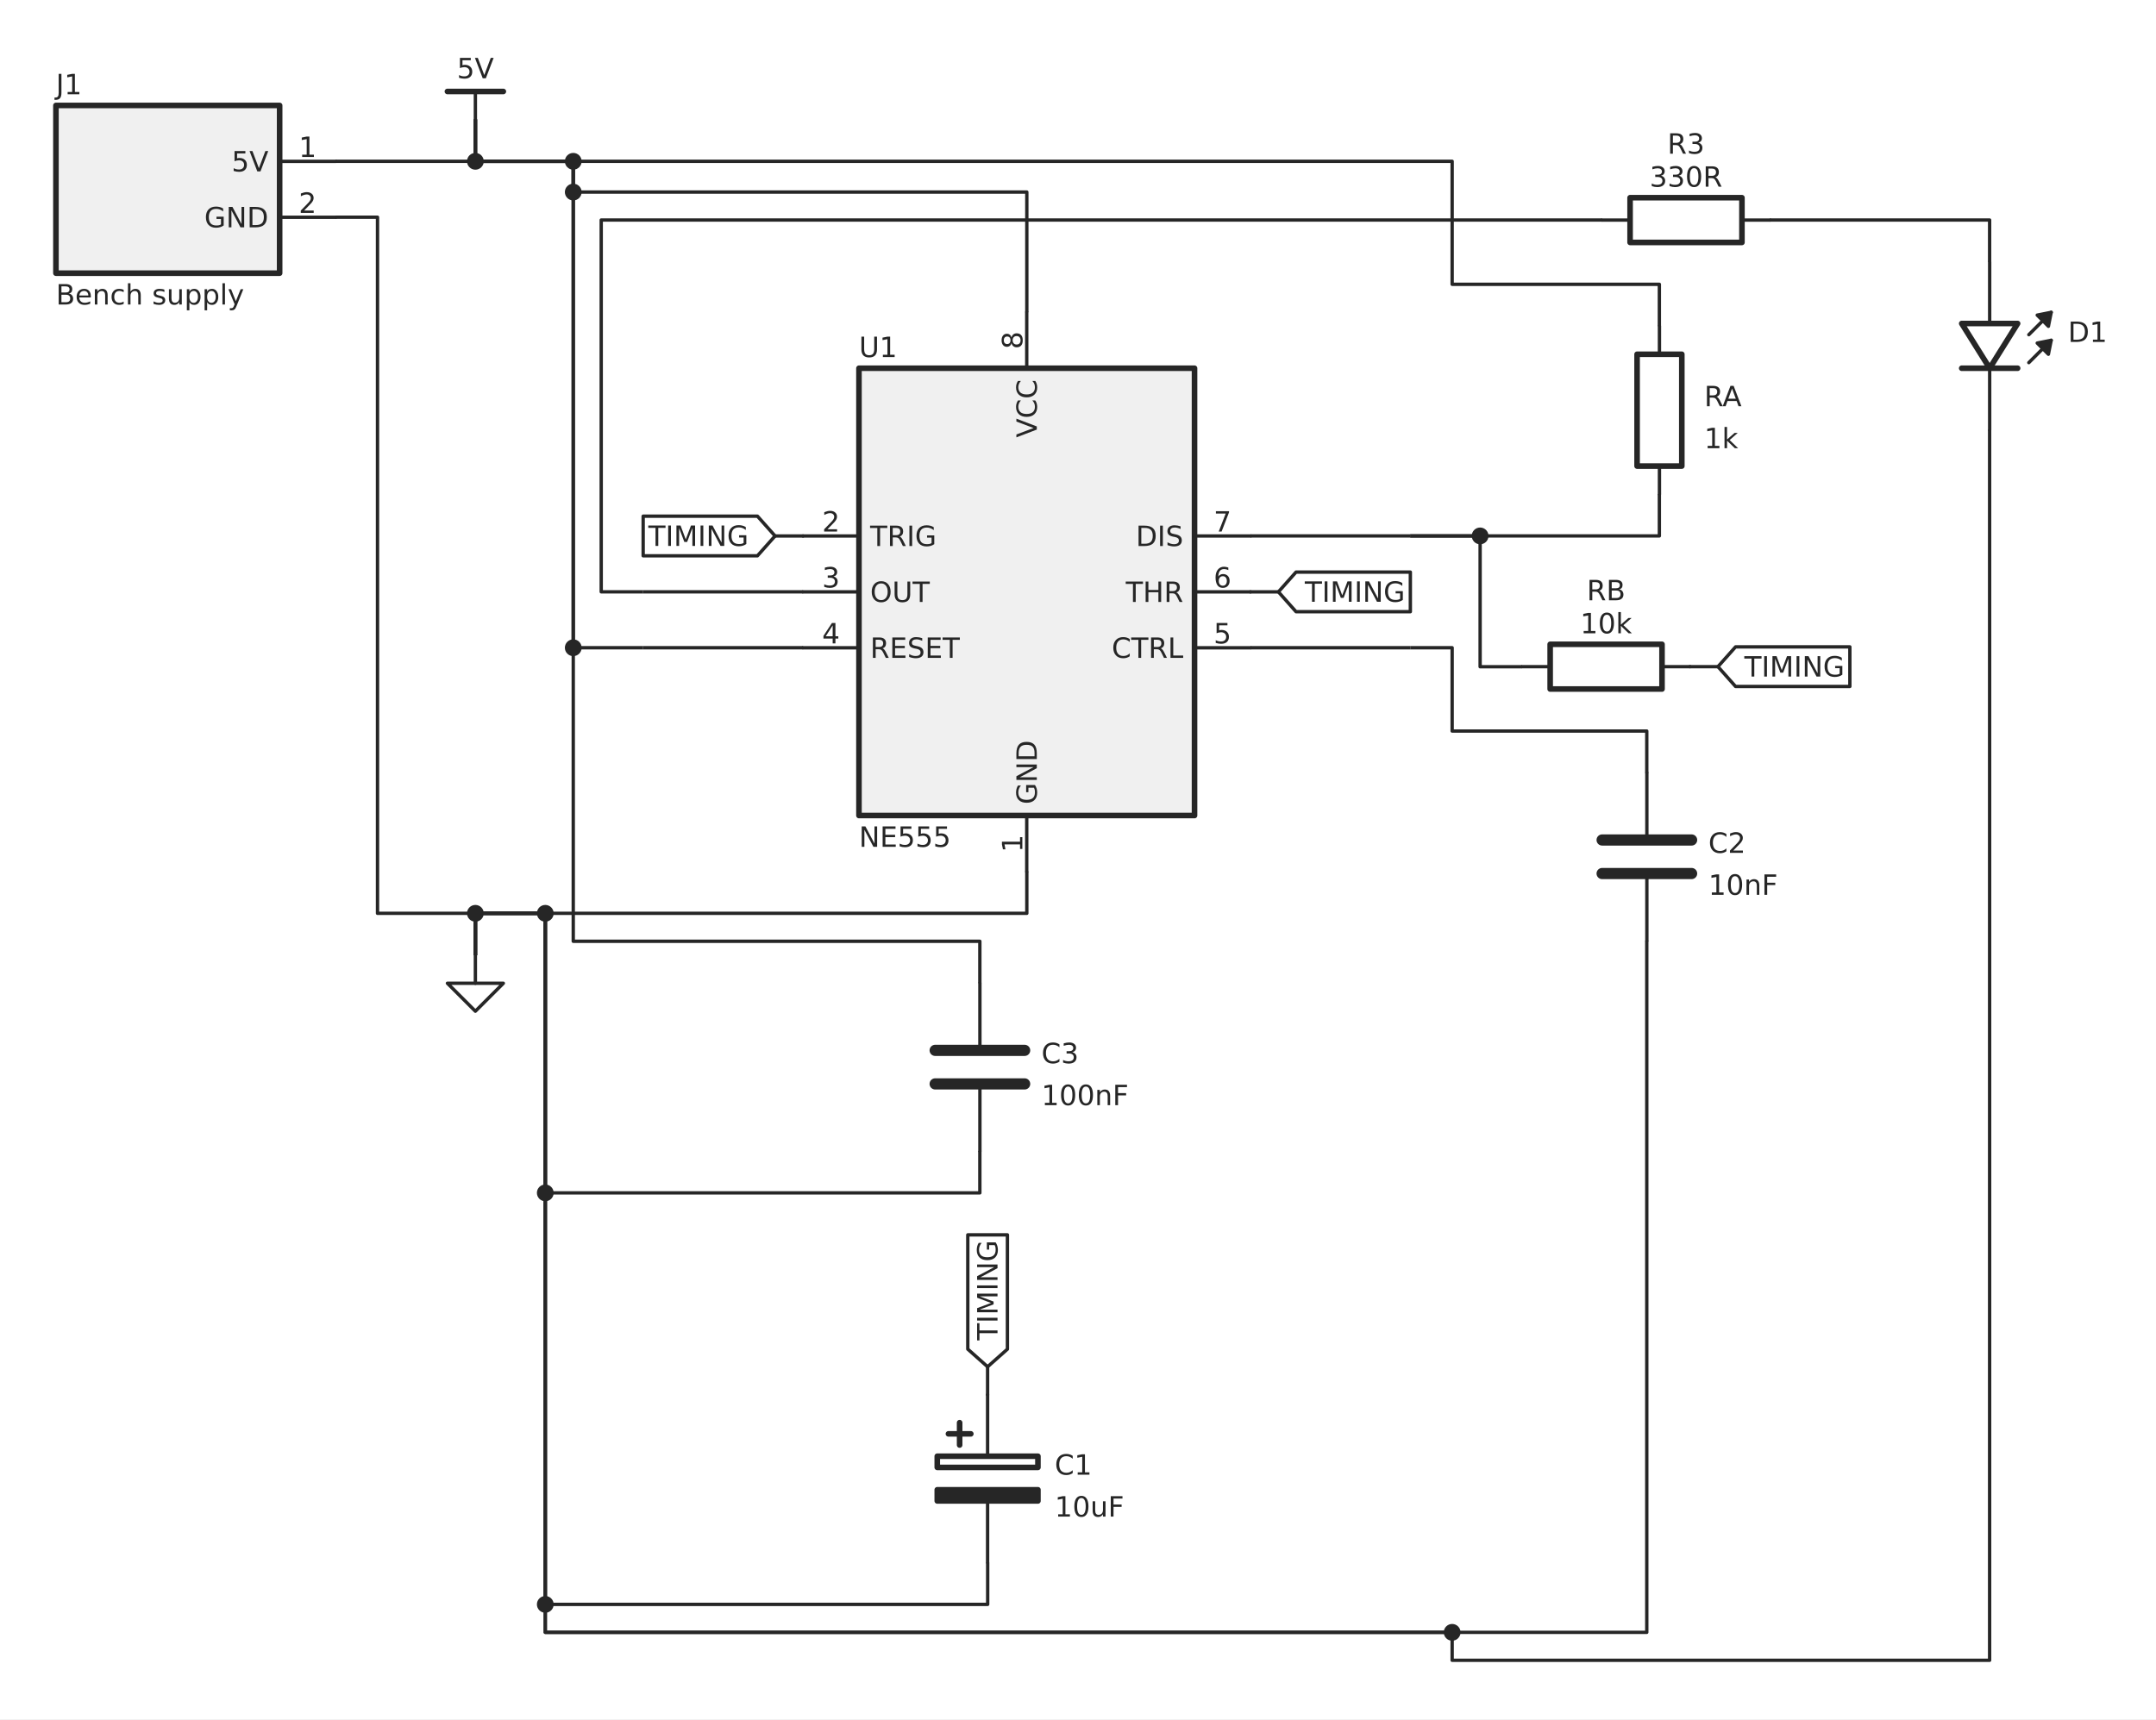
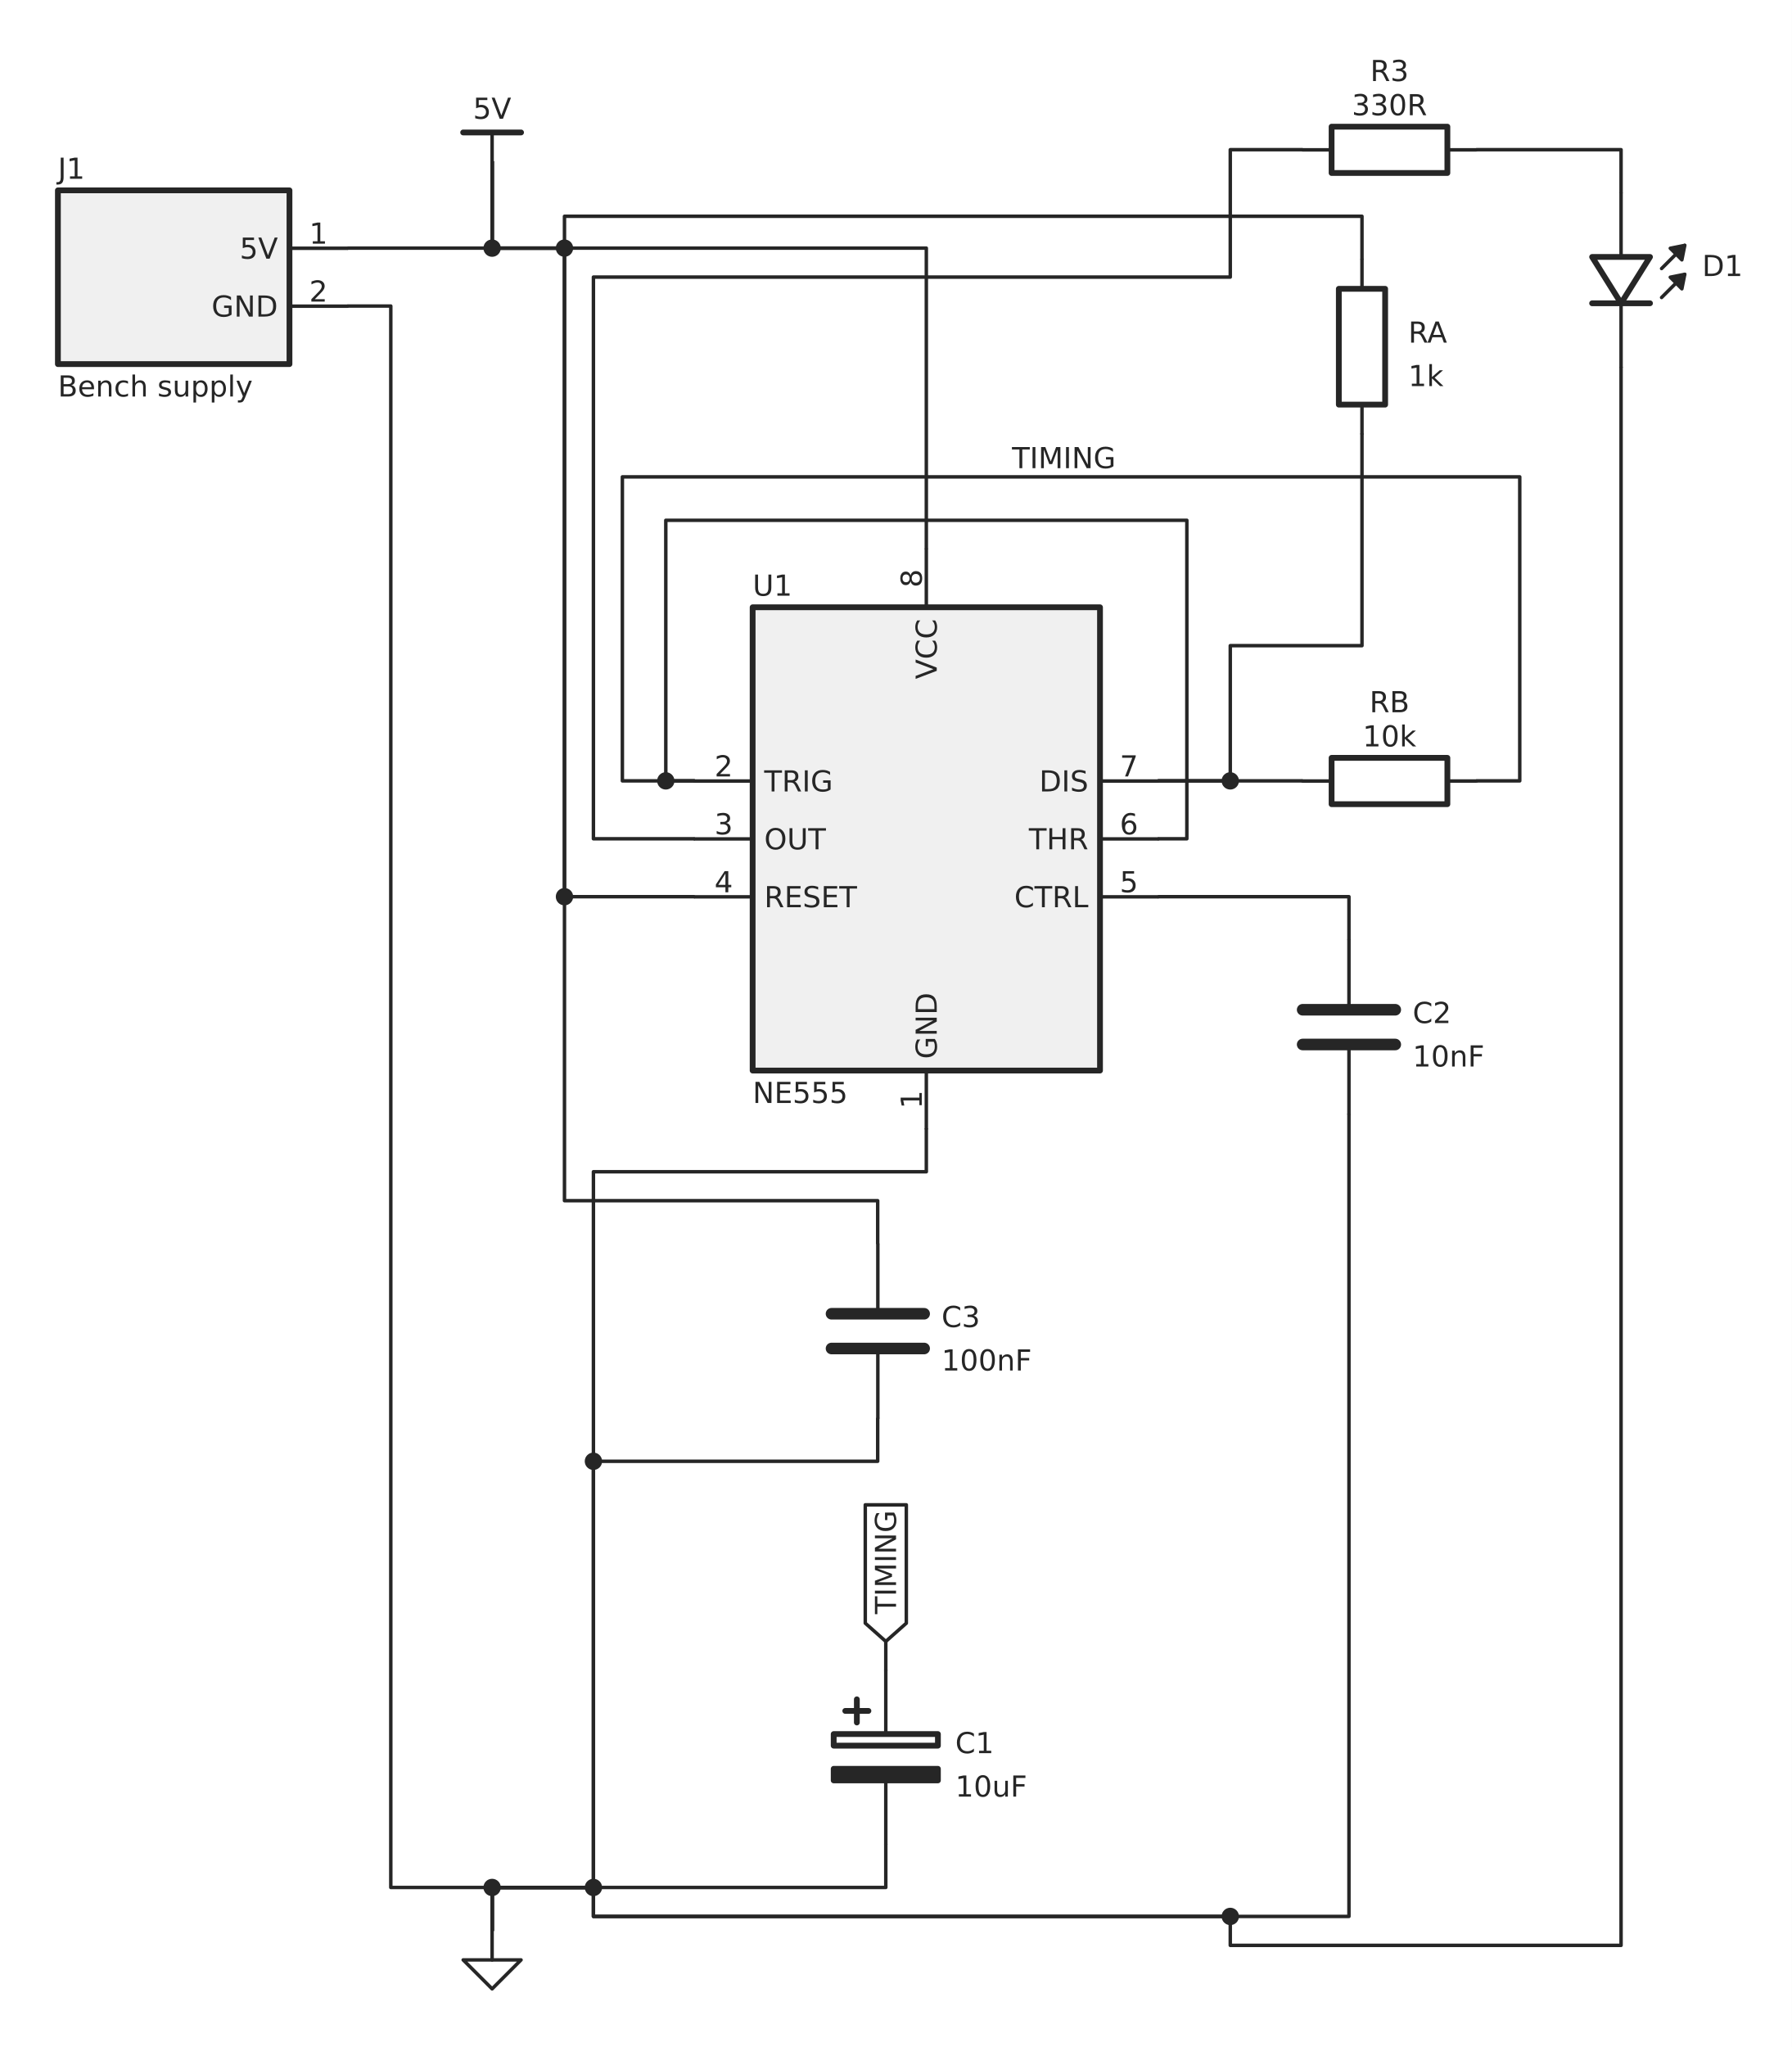
- <svg xmlns="http://www.w3.org/2000/svg" width="771" height="615" viewBox="0 0 771 615" font-family="DejaVu Sans, Helvetica, Arial, sans-serif" color="#262626">
+ <svg xmlns="http://www.w3.org/2000/svg" width="619" height="707" viewBox="0 0 619 707" font-family="DejaVu Sans, Helvetica, Arial, sans-serif" color="#262626">
  <rect width="100%" height="100%" fill="white" />
  <g data-net="5V">
-     <polyline points="170.0,42.7 170.0,57.7 205.0,57.7 205.0,231.7 230.0,231.7" fill="none" stroke="currentColor" stroke-width="1.2" stroke-linejoin="round" />
-     <polyline points="170.0,42.7 170.0,57.7 205.0,57.7 205.0,68.7 367.2,68.7 367.2,111.7" fill="none" stroke="currentColor" stroke-width="1.2" stroke-linejoin="round" />
-     <polyline points="170.0,42.7 170.0,57.7 519.3,57.7 519.3,101.7 593.4,101.7 593.4,116.7" fill="none" stroke="currentColor" stroke-width="1.2" stroke-linejoin="round" />
-     <polyline points="170.0,42.7 170.0,57.7 205.0,57.7 205.0,336.7 350.4,336.7 350.4,351.7" fill="none" stroke="currentColor" stroke-width="1.2" stroke-linejoin="round" />
-     <polyline points="170.0,42.7 170.0,57.7 120.0,57.7" fill="none" stroke="currentColor" stroke-width="1.2" stroke-linejoin="round" />
-     <polyline points="287.2,231.7 230.0,231.7" fill="none" stroke="currentColor" stroke-width="1.2" stroke-linejoin="round" />
-     <circle cx="170.0" cy="57.7" r="3" fill="currentColor" />
-     <circle cx="205.0" cy="57.7" r="3" fill="currentColor" />
-     <circle cx="205.0" cy="68.7" r="3" fill="currentColor" />
-     <circle cx="205.0" cy="231.7" r="3" fill="currentColor" />
+     <polyline points="170.0,55.7 170.0,85.7 195.0,85.7 195.0,309.7 240.0,309.7" fill="none" stroke="currentColor" stroke-width="1.2" stroke-linejoin="round" />
+     <polyline points="170.0,55.7 170.0,85.7 320.0,85.7 320.0,189.7" fill="none" stroke="currentColor" stroke-width="1.2" stroke-linejoin="round" />
+     <polyline points="170.0,55.7 170.0,85.7 195.0,85.7 195.0,74.7 470.5,74.7 470.5,89.7" fill="none" stroke="currentColor" stroke-width="1.2" stroke-linejoin="round" />
+     <polyline points="170.0,55.7 170.0,85.7 195.0,85.7 195.0,414.7 303.2,414.7 303.2,429.7" fill="none" stroke="currentColor" stroke-width="1.2" stroke-linejoin="round" />
+     <polyline points="170.0,55.7 170.0,85.7 120.0,85.7" fill="none" stroke="currentColor" stroke-width="1.2" stroke-linejoin="round" />
+     <circle cx="170.0" cy="85.7" r="3" fill="currentColor" />
+     <circle cx="195.0" cy="85.7" r="3" fill="currentColor" />
+     <circle cx="195.0" cy="309.7" r="3" fill="currentColor" />
  </g>
  <g data-net="GND">
-     <polyline points="170.0,341.7 170.0,326.7 367.2,326.7 367.2,311.7" fill="none" stroke="currentColor" stroke-width="1.2" stroke-linejoin="round" />
-     <polyline points="170.0,341.7 170.0,326.7 195.0,326.7 195.0,573.9 353.2,573.9 353.2,558.9" fill="none" stroke="currentColor" stroke-width="1.2" stroke-linejoin="round" />
-     <polyline points="170.0,341.7 170.0,326.7 195.0,326.7 195.0,583.9 588.9,583.9 588.9,336.5" fill="none" stroke="currentColor" stroke-width="1.2" stroke-linejoin="round" />
-     <polyline points="170.0,341.7 170.0,326.7 195.0,326.7 195.0,426.7 350.4,426.7 350.4,411.7" fill="none" stroke="currentColor" stroke-width="1.2" stroke-linejoin="round" />
-     <polyline points="170.0,341.7 170.0,326.7 195.0,326.7 195.0,583.9 519.3,583.9 519.3,593.9 711.5,593.9 711.5,153.7" fill="none" stroke="currentColor" stroke-width="1.2" stroke-linejoin="round" />
-     <polyline points="170.0,341.7 170.0,326.7 135.0,326.7 135.0,77.7 120.0,77.7" fill="none" stroke="currentColor" stroke-width="1.2" stroke-linejoin="round" />
-     <circle cx="170.0" cy="326.7" r="3" fill="currentColor" />
-     <circle cx="195.0" cy="326.7" r="3" fill="currentColor" />
-     <circle cx="195.0" cy="426.7" r="3" fill="currentColor" />
-     <circle cx="195.0" cy="573.9" r="3" fill="currentColor" />
-     <circle cx="519.3" cy="583.9" r="3" fill="currentColor" />
+     <polyline points="170.0,666.9 170.0,651.9 205.0,651.9 205.0,404.7 320.0,404.7 320.0,389.7" fill="none" stroke="currentColor" stroke-width="1.2" stroke-linejoin="round" />
+     <polyline points="170.0,666.9 170.0,651.9 306.0,651.9 306.0,636.9" fill="none" stroke="currentColor" stroke-width="1.2" stroke-linejoin="round" />
+     <polyline points="170.0,666.9 170.0,651.9 205.0,651.9 205.0,661.9 466.0,661.9 466.0,384.7" fill="none" stroke="currentColor" stroke-width="1.2" stroke-linejoin="round" />
+     <polyline points="170.0,666.9 170.0,651.9 205.0,651.9 205.0,504.7 303.2,504.7 303.2,489.7" fill="none" stroke="currentColor" stroke-width="1.2" stroke-linejoin="round" />
+     <polyline points="170.0,666.9 170.0,651.9 205.0,651.9 205.0,661.9 425.0,661.9 425.0,671.9 560.0,671.9 560.0,126.7" fill="none" stroke="currentColor" stroke-width="1.2" stroke-linejoin="round" />
+     <polyline points="170.0,666.9 170.0,651.9 135.0,651.9 135.0,105.7 120.0,105.7" fill="none" stroke="currentColor" stroke-width="1.2" stroke-linejoin="round" />
+     <circle cx="170.0" cy="651.9" r="3" fill="currentColor" />
+     <circle cx="205.0" cy="504.7" r="3" fill="currentColor" />
+     <circle cx="205.0" cy="651.9" r="3" fill="currentColor" />
+     <circle cx="425.0" cy="661.9" r="3" fill="currentColor" />
  </g>
  <g data-net="DIS">
-     <polyline points="504.3,191.7 593.4,191.7 593.4,176.7" fill="none" stroke="currentColor" stroke-width="1.2" stroke-linejoin="round" />
-     <polyline points="504.3,191.7 529.3,191.7 529.3,238.5 544.3,238.5" fill="none" stroke="currentColor" stroke-width="1.2" stroke-linejoin="round" />
-     <polyline points="447.2,191.7 504.3,191.7" fill="none" stroke="currentColor" stroke-width="1.2" stroke-linejoin="round" />
-     <circle cx="529.3" cy="191.7" r="3" fill="currentColor" />
+     <polyline points="400.0,269.7 425.0,269.7 425.0,223.0 470.5,223.0 470.5,149.7" fill="none" stroke="currentColor" stroke-width="1.2" stroke-linejoin="round" />
+     <polyline points="400.0,269.7 450.0,269.7" fill="none" stroke="currentColor" stroke-width="1.2" stroke-linejoin="round" />
+     <circle cx="425.0" cy="269.7" r="3" fill="currentColor" />
+   </g>
+   <g data-net="TIMING">
+     <polyline points="240.0,269.7 230.0,269.7 230.0,179.7 410.0,179.7 410.0,289.7 400.0,289.7" fill="none" stroke="currentColor" stroke-width="1.2" stroke-linejoin="round" />
+     <polyline points="240.0,269.7 215.0,269.7 215.0,164.7 525.0,164.7 525.0,269.7 510.0,269.7" fill="none" stroke="currentColor" stroke-width="1.2" stroke-linejoin="round" />
+     <text x="349.6" y="161.7" font-size="10.0" fill="currentColor">TIMING</text>
+     <circle cx="230.0" cy="269.7" r="3" fill="currentColor" />
  </g>
  <g data-net="CTRL">
-     <polyline points="504.3,231.7 519.3,231.7 519.3,261.5 588.9,261.5 588.9,276.5" fill="none" stroke="currentColor" stroke-width="1.2" stroke-linejoin="round" />
-     <polyline points="447.2,231.7 504.3,231.7" fill="none" stroke="currentColor" stroke-width="1.2" stroke-linejoin="round" />
+     <polyline points="400.0,309.7 466.0,309.7 466.0,324.7" fill="none" stroke="currentColor" stroke-width="1.2" stroke-linejoin="round" />
  </g>
  <g data-net="OUT">
-     <polyline points="230.0,211.7 215.0,211.7 215.0,78.7 572.9,78.7" fill="none" stroke="currentColor" stroke-width="1.2" stroke-linejoin="round" />
-     <polyline points="287.2,211.7 230.0,211.7" fill="none" stroke="currentColor" stroke-width="1.2" stroke-linejoin="round" />
+     <polyline points="240.0,289.7 205.0,289.7 205.0,95.7 425.0,95.7 425.0,51.7 450.0,51.7" fill="none" stroke="currentColor" stroke-width="1.2" stroke-linejoin="round" />
  </g>
  <g data-net="LED">
-     <polyline points="632.9,78.7 711.5,78.7 711.5,93.7" fill="none" stroke="currentColor" stroke-width="1.2" stroke-linejoin="round" />
+     <polyline points="510.0,51.7 560.0,51.7 560.0,66.7" fill="none" stroke="currentColor" stroke-width="1.2" stroke-linejoin="round" />
  </g>
  <g data-part="U1">
-     <polygon points="307.17,131.72 427.17,131.72 427.17,291.72 307.17,291.72" fill="currentColor" fill-opacity="0.07" stroke="currentColor" stroke-width="2" stroke-linejoin="round" stroke-linecap="round" />
+     <polygon points="260,209.75 380,209.75 380,369.75 260,369.75" fill="currentColor" fill-opacity="0.07" stroke="currentColor" stroke-width="2" stroke-linejoin="round" stroke-linecap="round" />
    <g data-pin="U1.2">
-       <polyline points="287.17,191.72 307.17,191.72" fill="none" stroke="currentColor" stroke-width="1.2" stroke-linejoin="round" stroke-linecap="round" />
-       <text x="311.17" y="195.32" font-size="10" text-anchor="start" fill="currentColor">TRIG</text>
-       <text x="297.17" y="190.15" font-size="10" text-anchor="middle" fill="currentColor">2</text>
+       <polyline points="240,269.75 260,269.75" fill="none" stroke="currentColor" stroke-width="1.2" stroke-linejoin="round" stroke-linecap="round" />
+       <text x="264" y="273.35" font-size="10" text-anchor="start" fill="currentColor">TRIG</text>
+       <text x="250" y="268.17" font-size="10" text-anchor="middle" fill="currentColor">2</text>
    </g>
    <g data-pin="U1.3">
-       <polyline points="287.17,211.72 307.17,211.72" fill="none" stroke="currentColor" stroke-width="1.2" stroke-linejoin="round" stroke-linecap="round" />
-       <text x="311.17" y="215.32" font-size="10" text-anchor="start" fill="currentColor">OUT</text>
-       <text x="297.17" y="210.15" font-size="10" text-anchor="middle" fill="currentColor">3</text>
+       <polyline points="240,289.75 260,289.75" fill="none" stroke="currentColor" stroke-width="1.2" stroke-linejoin="round" stroke-linecap="round" />
+       <text x="264" y="293.35" font-size="10" text-anchor="start" fill="currentColor">OUT</text>
+       <text x="250" y="288.17" font-size="10" text-anchor="middle" fill="currentColor">3</text>
    </g>
    <g data-pin="U1.4">
-       <polyline points="287.17,231.72 307.17,231.72" fill="none" stroke="currentColor" stroke-width="1.2" stroke-linejoin="round" stroke-linecap="round" />
-       <text x="311.17" y="235.32" font-size="10" text-anchor="start" fill="currentColor">RESET</text>
-       <text x="297.17" y="230.15" font-size="10" text-anchor="middle" fill="currentColor">4</text>
+       <polyline points="240,309.75 260,309.75" fill="none" stroke="currentColor" stroke-width="1.2" stroke-linejoin="round" stroke-linecap="round" />
+       <text x="264" y="313.35" font-size="10" text-anchor="start" fill="currentColor">RESET</text>
+       <text x="250" y="308.17" font-size="10" text-anchor="middle" fill="currentColor">4</text>
    </g>
    <g data-pin="U1.7">
-       <polyline points="447.17,191.72 427.17,191.72" fill="none" stroke="currentColor" stroke-width="1.2" stroke-linejoin="round" stroke-linecap="round" />
-       <text x="423.17" y="195.32" font-size="10" text-anchor="end" fill="currentColor">DIS</text>
-       <text x="437.17" y="190.15" font-size="10" text-anchor="middle" fill="currentColor">7</text>
+       <polyline points="400,269.75 380,269.75" fill="none" stroke="currentColor" stroke-width="1.2" stroke-linejoin="round" stroke-linecap="round" />
+       <text x="376" y="273.35" font-size="10" text-anchor="end" fill="currentColor">DIS</text>
+       <text x="390" y="268.17" font-size="10" text-anchor="middle" fill="currentColor">7</text>
    </g>
    <g data-pin="U1.6">
-       <polyline points="447.17,211.72 427.17,211.72" fill="none" stroke="currentColor" stroke-width="1.2" stroke-linejoin="round" stroke-linecap="round" />
-       <text x="423.17" y="215.32" font-size="10" text-anchor="end" fill="currentColor">THR</text>
-       <text x="437.17" y="210.15" font-size="10" text-anchor="middle" fill="currentColor">6</text>
+       <polyline points="400,289.75 380,289.75" fill="none" stroke="currentColor" stroke-width="1.2" stroke-linejoin="round" stroke-linecap="round" />
+       <text x="376" y="293.35" font-size="10" text-anchor="end" fill="currentColor">THR</text>
+       <text x="390" y="288.17" font-size="10" text-anchor="middle" fill="currentColor">6</text>
    </g>
    <g data-pin="U1.5">
-       <polyline points="447.17,231.72 427.17,231.72" fill="none" stroke="currentColor" stroke-width="1.2" stroke-linejoin="round" stroke-linecap="round" />
-       <text x="423.17" y="235.32" font-size="10" text-anchor="end" fill="currentColor">CTRL</text>
-       <text x="437.17" y="230.15" font-size="10" text-anchor="middle" fill="currentColor">5</text>
+       <polyline points="400,309.75 380,309.75" fill="none" stroke="currentColor" stroke-width="1.2" stroke-linejoin="round" stroke-linecap="round" />
+       <text x="376" y="313.35" font-size="10" text-anchor="end" fill="currentColor">CTRL</text>
+       <text x="390" y="308.17" font-size="10" text-anchor="middle" fill="currentColor">5</text>
    </g>
    <g data-pin="U1.8">
-       <polyline points="367.17,111.72 367.17,131.72" fill="none" stroke="currentColor" stroke-width="1.2" stroke-linejoin="round" stroke-linecap="round" />
-       <text x="370.77" y="135.72" font-size="10" text-anchor="end" fill="currentColor" transform="rotate(-90 370.77 135.72)">VCC</text>
-       <text x="365.6" y="121.72" font-size="10" text-anchor="middle" fill="currentColor" transform="rotate(-90 365.6 121.72)">8</text>
+       <polyline points="320,189.75 320,209.75" fill="none" stroke="currentColor" stroke-width="1.2" stroke-linejoin="round" stroke-linecap="round" />
+       <text x="323.6" y="213.75" font-size="10" text-anchor="end" fill="currentColor" transform="rotate(-90 323.6 213.75)">VCC</text>
+       <text x="318.43" y="199.75" font-size="10" text-anchor="middle" fill="currentColor" transform="rotate(-90 318.43 199.75)">8</text>
    </g>
    <g data-pin="U1.1">
-       <polyline points="367.17,311.72 367.17,291.72" fill="none" stroke="currentColor" stroke-width="1.2" stroke-linejoin="round" stroke-linecap="round" />
-       <text x="370.77" y="287.72" font-size="10" text-anchor="start" fill="currentColor" transform="rotate(-90 370.77 287.72)">GND</text>
-       <text x="365.6" y="301.72" font-size="10" text-anchor="middle" fill="currentColor" transform="rotate(-90 365.6 301.72)">1</text>
-     </g>
-     <text x="307.17" y="127.72" font-size="10" text-anchor="start" fill="currentColor">U1</text>
-     <text x="307.17" y="302.92" font-size="10" text-anchor="start" fill="currentColor">NE555</text>
+       <polyline points="320,389.75 320,369.75" fill="none" stroke="currentColor" stroke-width="1.2" stroke-linejoin="round" stroke-linecap="round" />
+       <text x="323.6" y="365.75" font-size="10" text-anchor="start" fill="currentColor" transform="rotate(-90 323.6 365.75)">GND</text>
+       <text x="318.43" y="379.75" font-size="10" text-anchor="middle" fill="currentColor" transform="rotate(-90 318.43 379.75)">1</text>
+     </g>
+     <text x="260" y="205.75" font-size="10" text-anchor="start" fill="currentColor">U1</text>
+     <text x="260" y="380.95" font-size="10" text-anchor="start" fill="currentColor">NE555</text>
+   </g>
+   <g data-part="RA">
+     <polygon points="462.5,99.75 478.5,99.75 478.5,139.75 462.5,139.75" fill="none" stroke="currentColor" stroke-width="2" stroke-linejoin="round" stroke-linecap="round" />
+     <g data-pin="RA.1">
+       <polyline points="470.5,89.75 470.5,99.75" fill="none" stroke="currentColor" stroke-width="1.2" stroke-linejoin="round" stroke-linecap="round" />
+     </g>
+     <g data-pin="RA.2">
+       <polyline points="470.5,149.75 470.5,139.75" fill="none" stroke="currentColor" stroke-width="1.2" stroke-linejoin="round" stroke-linecap="round" />
+     </g>
+     <text x="486.5" y="118.35" font-size="10" text-anchor="start" fill="currentColor">RA</text>
+     <text x="486.5" y="133.35" font-size="10" text-anchor="start" fill="currentColor">1k</text>
+   </g>
+   <g data-part="RB">
+     <polygon points="460,277.75 460,261.75 500,261.75 500,277.75" fill="none" stroke="currentColor" stroke-width="2" stroke-linejoin="round" stroke-linecap="round" />
+     <g data-pin="RB.1">
+       <polyline points="450,269.75 460,269.75" fill="none" stroke="currentColor" stroke-width="1.2" stroke-linejoin="round" stroke-linecap="round" />
+     </g>
+     <g data-pin="RB.2">
+       <polyline points="510,269.75 500,269.75" fill="none" stroke="currentColor" stroke-width="1.2" stroke-linejoin="round" stroke-linecap="round" />
+     </g>
+     <text x="480" y="257.81" font-size="10" text-anchor="middle" fill="currentColor">10k</text>
+     <text x="480" y="246" font-size="10" text-anchor="middle" fill="currentColor">RB</text>
+   </g>
+   <g data-part="C1">
+     <polygon points="288,598.92 324,598.92 324,602.92 288,602.92" fill="none" stroke="currentColor" stroke-width="2" stroke-linejoin="round" stroke-linecap="round" />
+     <polygon points="288,610.92 324,610.92 324,614.92 288,614.92" fill="currentColor" stroke="currentColor" stroke-width="2" stroke-linejoin="round" stroke-linecap="round" />
+     <polyline points="292,590.92 300,590.92" fill="none" stroke="currentColor" stroke-width="2" stroke-linejoin="round" stroke-linecap="round" />
+     <polyline points="296,586.92 296,594.92" fill="none" stroke="currentColor" stroke-width="2" stroke-linejoin="round" stroke-linecap="round" />
+     <g data-pin="C1.1">
+       <polyline points="306,576.92 306,598.92" fill="none" stroke="currentColor" stroke-width="1.2" stroke-linejoin="round" stroke-linecap="round" />
+     </g>
+     <g data-pin="C1.2">
+       <polyline points="306,636.92 306,614.92" fill="none" stroke="currentColor" stroke-width="1.2" stroke-linejoin="round" stroke-linecap="round" />
+     </g>
+     <text x="330" y="605.52" font-size="10" text-anchor="start" fill="currentColor">C1</text>
+     <text x="330" y="620.52" font-size="10" text-anchor="start" fill="currentColor">10uF</text>
  </g>
  <g data-net="TIMING">
-     <polyline points="287.17,191.72 277.17,191.72" fill="none" stroke="currentColor" stroke-width="1.2" stroke-linejoin="round" stroke-linecap="round" />
-     <polygon points="277.17,191.72 270.87,184.64 230,184.64 230,198.81 270.87,198.81" fill="none" stroke="currentColor" stroke-width="1.2" stroke-linejoin="round" stroke-linecap="round" />
-     <text x="267.72" y="195.27" font-size="10" text-anchor="end" fill="currentColor">TIMING</text>
-   </g>
-   <g data-net="TIMING">
-     <polyline points="447.17,211.72 457.17,211.72" fill="none" stroke="currentColor" stroke-width="1.2" stroke-linejoin="round" stroke-linecap="round" />
-     <polygon points="457.17,211.72 463.47,204.64 504.35,204.64 504.35,218.81 463.47,218.81" fill="none" stroke="currentColor" stroke-width="1.2" stroke-linejoin="round" stroke-linecap="round" />
-     <text x="466.62" y="215.27" font-size="10" text-anchor="start" fill="currentColor">TIMING</text>
-   </g>
-   <g data-part="RA">
-     <polygon points="585.43,126.72 601.43,126.72 601.43,166.72 585.43,166.72" fill="none" stroke="currentColor" stroke-width="2" stroke-linejoin="round" stroke-linecap="round" />
-     <g data-pin="RA.1">
-       <polyline points="593.43,116.72 593.43,126.72" fill="none" stroke="currentColor" stroke-width="1.2" stroke-linejoin="round" stroke-linecap="round" />
-     </g>
-     <g data-pin="RA.2">
-       <polyline points="593.43,176.72 593.43,166.72" fill="none" stroke="currentColor" stroke-width="1.2" stroke-linejoin="round" stroke-linecap="round" />
-     </g>
-     <text x="609.43" y="145.32" font-size="10" text-anchor="start" fill="currentColor">RA</text>
-     <text x="609.43" y="160.32" font-size="10" text-anchor="start" fill="currentColor">1k</text>
-   </g>
-   <g data-part="RB">
-     <polygon points="554.35,246.47 554.35,230.47 594.35,230.47 594.35,246.47" fill="none" stroke="currentColor" stroke-width="2" stroke-linejoin="round" stroke-linecap="round" />
-     <g data-pin="RB.1">
-       <polyline points="544.35,238.47 554.35,238.47" fill="none" stroke="currentColor" stroke-width="1.2" stroke-linejoin="round" stroke-linecap="round" />
-     </g>
-     <g data-pin="RB.2">
-       <polyline points="604.35,238.47 594.35,238.47" fill="none" stroke="currentColor" stroke-width="1.2" stroke-linejoin="round" stroke-linecap="round" />
-     </g>
-     <text x="574.35" y="226.54" font-size="10" text-anchor="middle" fill="currentColor">10k</text>
-     <text x="574.35" y="214.72" font-size="10" text-anchor="middle" fill="currentColor">RB</text>
-   </g>
-   <g data-net="TIMING">
-     <polyline points="604.35,238.47 614.35,238.47" fill="none" stroke="currentColor" stroke-width="1.2" stroke-linejoin="round" stroke-linecap="round" />
-     <polygon points="614.35,238.47 620.65,231.39 661.52,231.39 661.52,245.56 620.65,245.56" fill="none" stroke="currentColor" stroke-width="1.2" stroke-linejoin="round" stroke-linecap="round" />
-     <text x="623.8" y="242.02" font-size="10" text-anchor="start" fill="currentColor">TIMING</text>
-   </g>
-   <g data-part="C1">
-     <polygon points="335.17,520.9 371.17,520.9 371.17,524.9 335.17,524.9" fill="none" stroke="currentColor" stroke-width="2" stroke-linejoin="round" stroke-linecap="round" />
-     <polygon points="335.17,532.9 371.17,532.9 371.17,536.9 335.17,536.9" fill="currentColor" stroke="currentColor" stroke-width="2" stroke-linejoin="round" stroke-linecap="round" />
-     <polyline points="339.17,512.9 347.17,512.9" fill="none" stroke="currentColor" stroke-width="2" stroke-linejoin="round" stroke-linecap="round" />
-     <polyline points="343.17,508.9 343.17,516.9" fill="none" stroke="currentColor" stroke-width="2" stroke-linejoin="round" stroke-linecap="round" />
-     <g data-pin="C1.1">
-       <polyline points="353.17,498.9 353.17,520.9" fill="none" stroke="currentColor" stroke-width="1.2" stroke-linejoin="round" stroke-linecap="round" />
-     </g>
-     <g data-pin="C1.2">
-       <polyline points="353.17,558.9 353.17,536.9" fill="none" stroke="currentColor" stroke-width="1.2" stroke-linejoin="round" stroke-linecap="round" />
-     </g>
-     <text x="377.17" y="527.5" font-size="10" text-anchor="start" fill="currentColor">C1</text>
-     <text x="377.17" y="542.5" font-size="10" text-anchor="start" fill="currentColor">10uF</text>
-   </g>
-   <g data-net="TIMING">
-     <polyline points="353.17,498.9 353.17,488.9" fill="none" stroke="currentColor" stroke-width="1.2" stroke-linejoin="round" stroke-linecap="round" />
-     <polygon points="353.17,488.9 346.09,482.6 346.09,441.72 360.26,441.72 360.26,482.6" fill="none" stroke="currentColor" stroke-width="1.2" stroke-linejoin="round" stroke-linecap="round" />
-     <text x="356.72" y="479.45" font-size="10" text-anchor="start" fill="currentColor" transform="rotate(-90 356.72 479.45)">TIMING</text>
+     <polyline points="306,576.92 306,566.92" fill="none" stroke="currentColor" stroke-width="1.2" stroke-linejoin="round" stroke-linecap="round" />
+     <polygon points="306,566.92 298.91,560.62 298.91,519.75 313.09,519.75 313.09,560.62" fill="none" stroke="currentColor" stroke-width="1.2" stroke-linejoin="round" stroke-linecap="round" />
+     <text x="309.54" y="557.47" font-size="10" text-anchor="start" fill="currentColor" transform="rotate(-90 309.54 557.47)">TIMING</text>
  </g>
  <g data-part="C2">
-     <polyline points="572.93,300.47 604.93,300.47" fill="none" stroke="currentColor" stroke-width="4" stroke-linejoin="round" stroke-linecap="round" />
-     <polyline points="572.93,312.47 604.93,312.47" fill="none" stroke="currentColor" stroke-width="4" stroke-linejoin="round" stroke-linecap="round" />
+     <polyline points="450,348.75 482,348.75" fill="none" stroke="currentColor" stroke-width="4" stroke-linejoin="round" stroke-linecap="round" />
+     <polyline points="450,360.75 482,360.75" fill="none" stroke="currentColor" stroke-width="4" stroke-linejoin="round" stroke-linecap="round" />
    <g data-pin="C2.1">
-       <polyline points="588.93,276.47 588.93,300.47" fill="none" stroke="currentColor" stroke-width="1.2" stroke-linejoin="round" stroke-linecap="round" />
+       <polyline points="466,324.75 466,348.75" fill="none" stroke="currentColor" stroke-width="1.2" stroke-linejoin="round" stroke-linecap="round" />
    </g>
    <g data-pin="C2.2">
-       <polyline points="588.93,336.47 588.93,312.47" fill="none" stroke="currentColor" stroke-width="1.2" stroke-linejoin="round" stroke-linecap="round" />
-     </g>
-     <text x="610.93" y="305.07" font-size="10" text-anchor="start" fill="currentColor">C2</text>
-     <text x="610.93" y="320.07" font-size="10" text-anchor="start" fill="currentColor">10nF</text>
+       <polyline points="466,384.75 466,360.75" fill="none" stroke="currentColor" stroke-width="1.2" stroke-linejoin="round" stroke-linecap="round" />
+     </g>
+     <text x="488" y="353.35" font-size="10" text-anchor="start" fill="currentColor">C2</text>
+     <text x="488" y="368.35" font-size="10" text-anchor="start" fill="currentColor">10nF</text>
  </g>
  <g data-part="C3">
-     <polyline points="334.42,375.72 366.42,375.72" fill="none" stroke="currentColor" stroke-width="4" stroke-linejoin="round" stroke-linecap="round" />
-     <polyline points="334.42,387.72 366.42,387.72" fill="none" stroke="currentColor" stroke-width="4" stroke-linejoin="round" stroke-linecap="round" />
+     <polyline points="287.25,453.75 319.25,453.75" fill="none" stroke="currentColor" stroke-width="4" stroke-linejoin="round" stroke-linecap="round" />
+     <polyline points="287.25,465.75 319.25,465.75" fill="none" stroke="currentColor" stroke-width="4" stroke-linejoin="round" stroke-linecap="round" />
    <g data-pin="C3.1">
-       <polyline points="350.42,351.72 350.42,375.72" fill="none" stroke="currentColor" stroke-width="1.2" stroke-linejoin="round" stroke-linecap="round" />
+       <polyline points="303.25,429.75 303.25,453.75" fill="none" stroke="currentColor" stroke-width="1.2" stroke-linejoin="round" stroke-linecap="round" />
    </g>
    <g data-pin="C3.2">
-       <polyline points="350.42,411.72 350.42,387.72" fill="none" stroke="currentColor" stroke-width="1.2" stroke-linejoin="round" stroke-linecap="round" />
-     </g>
-     <text x="372.42" y="380.32" font-size="10" text-anchor="start" fill="currentColor">C3</text>
-     <text x="372.42" y="395.32" font-size="10" text-anchor="start" fill="currentColor">100nF</text>
+       <polyline points="303.25,489.75 303.25,465.75" fill="none" stroke="currentColor" stroke-width="1.2" stroke-linejoin="round" stroke-linecap="round" />
+     </g>
+     <text x="325.25" y="458.35" font-size="10" text-anchor="start" fill="currentColor">C3</text>
+     <text x="325.25" y="473.35" font-size="10" text-anchor="start" fill="currentColor">100nF</text>
  </g>
  <g data-part="R3">
-     <polygon points="582.93,86.72 582.93,70.72 622.93,70.72 622.93,86.72" fill="none" stroke="currentColor" stroke-width="2" stroke-linejoin="round" stroke-linecap="round" />
+     <polygon points="460,59.75 460,43.75 500,43.75 500,59.75" fill="none" stroke="currentColor" stroke-width="2" stroke-linejoin="round" stroke-linecap="round" />
    <g data-pin="R3.1">
-       <polyline points="572.93,78.72 582.93,78.72" fill="none" stroke="currentColor" stroke-width="1.2" stroke-linejoin="round" stroke-linecap="round" />
+       <polyline points="450,51.75 460,51.75" fill="none" stroke="currentColor" stroke-width="1.2" stroke-linejoin="round" stroke-linecap="round" />
    </g>
    <g data-pin="R3.2">
-       <polyline points="632.93,78.72 622.93,78.72" fill="none" stroke="currentColor" stroke-width="1.2" stroke-linejoin="round" stroke-linecap="round" />
-     </g>
-     <text x="602.93" y="66.79" font-size="10" text-anchor="middle" fill="currentColor">330R</text>
-     <text x="602.93" y="54.98" font-size="10" text-anchor="middle" fill="currentColor">R3</text>
+       <polyline points="510,51.75 500,51.75" fill="none" stroke="currentColor" stroke-width="1.2" stroke-linejoin="round" stroke-linecap="round" />
+     </g>
+     <text x="480" y="39.81" font-size="10" text-anchor="middle" fill="currentColor">330R</text>
+     <text x="480" y="28" font-size="10" text-anchor="middle" fill="currentColor">R3</text>
  </g>
  <g data-part="D1">
-     <polygon points="701.52,115.72 721.52,115.72 711.52,131.72" fill="none" stroke="currentColor" stroke-width="2" stroke-linejoin="round" stroke-linecap="round" />
-     <polyline points="701.52,131.72 721.52,131.72" fill="none" stroke="currentColor" stroke-width="2" stroke-linejoin="round" stroke-linecap="round" />
-     <polyline points="725.52,119.72 733.52,111.72" fill="none" stroke="currentColor" stroke-width="1.2" stroke-linejoin="round" stroke-linecap="round" />
-     <polygon points="733.52,111.72 728.52,112.72 732.52,116.72" fill="currentColor" stroke="currentColor" stroke-width="1.2" stroke-linejoin="round" stroke-linecap="round" />
-     <polyline points="725.52,129.72 733.52,121.72" fill="none" stroke="currentColor" stroke-width="1.2" stroke-linejoin="round" stroke-linecap="round" />
-     <polygon points="733.52,121.72 728.52,122.72 732.52,126.72" fill="currentColor" stroke="currentColor" stroke-width="1.2" stroke-linejoin="round" stroke-linecap="round" />
+     <polygon points="550,88.75 570,88.75 560,104.75" fill="none" stroke="currentColor" stroke-width="2" stroke-linejoin="round" stroke-linecap="round" />
+     <polyline points="550,104.75 570,104.75" fill="none" stroke="currentColor" stroke-width="2" stroke-linejoin="round" stroke-linecap="round" />
+     <polyline points="574,92.75 582,84.75" fill="none" stroke="currentColor" stroke-width="1.2" stroke-linejoin="round" stroke-linecap="round" />
+     <polygon points="582,84.75 577,85.75 581,89.75" fill="currentColor" stroke="currentColor" stroke-width="1.2" stroke-linejoin="round" stroke-linecap="round" />
+     <polyline points="574,102.75 582,94.75" fill="none" stroke="currentColor" stroke-width="1.2" stroke-linejoin="round" stroke-linecap="round" />
+     <polygon points="582,94.75 577,95.75 581,99.75" fill="currentColor" stroke="currentColor" stroke-width="1.2" stroke-linejoin="round" stroke-linecap="round" />
    <g data-pin="D1.1">
-       <polyline points="711.52,93.72 711.52,115.72" fill="none" stroke="currentColor" stroke-width="1.2" stroke-linejoin="round" stroke-linecap="round" />
+       <polyline points="560,66.75 560,88.75" fill="none" stroke="currentColor" stroke-width="1.2" stroke-linejoin="round" stroke-linecap="round" />
    </g>
    <g data-pin="D1.2">
-       <polyline points="711.52,153.72 711.52,131.72" fill="none" stroke="currentColor" stroke-width="1.2" stroke-linejoin="round" stroke-linecap="round" />
-     </g>
-     <text x="739.52" y="122.32" font-size="10" text-anchor="start" fill="currentColor">D1</text>
+       <polyline points="560,126.75 560,104.75" fill="none" stroke="currentColor" stroke-width="1.2" stroke-linejoin="round" stroke-linecap="round" />
+     </g>
+     <text x="588" y="95.35" font-size="10" text-anchor="start" fill="currentColor">D1</text>
  </g>
  <g data-part="J1">
-     <polygon points="20,37.72 100,37.72 100,97.72 20,97.72" fill="currentColor" fill-opacity="0.07" stroke="currentColor" stroke-width="2" stroke-linejoin="round" stroke-linecap="round" />
+     <polygon points="20,65.75 100,65.75 100,125.75 20,125.75" fill="currentColor" fill-opacity="0.07" stroke="currentColor" stroke-width="2" stroke-linejoin="round" stroke-linecap="round" />
    <g data-pin="J1.1">
-       <polyline points="120,57.72 100,57.72" fill="none" stroke="currentColor" stroke-width="1.2" stroke-linejoin="round" stroke-linecap="round" />
-       <text x="96" y="61.32" font-size="10" text-anchor="end" fill="currentColor">5V</text>
-       <text x="110" y="56.15" font-size="10" text-anchor="middle" fill="currentColor">1</text>
+       <polyline points="120,85.75 100,85.75" fill="none" stroke="currentColor" stroke-width="1.2" stroke-linejoin="round" stroke-linecap="round" />
+       <text x="96" y="89.35" font-size="10" text-anchor="end" fill="currentColor">5V</text>
+       <text x="110" y="84.17" font-size="10" text-anchor="middle" fill="currentColor">1</text>
    </g>
    <g data-pin="J1.2">
-       <polyline points="120,77.72 100,77.72" fill="none" stroke="currentColor" stroke-width="1.2" stroke-linejoin="round" stroke-linecap="round" />
-       <text x="96" y="81.32" font-size="10" text-anchor="end" fill="currentColor">GND</text>
-       <text x="110" y="76.15" font-size="10" text-anchor="middle" fill="currentColor">2</text>
-     </g>
-     <text x="20" y="33.72" font-size="10" text-anchor="start" fill="currentColor">J1</text>
-     <text x="20" y="108.92" font-size="10" text-anchor="start" fill="currentColor">Bench supply</text>
+       <polyline points="120,105.75 100,105.75" fill="none" stroke="currentColor" stroke-width="1.2" stroke-linejoin="round" stroke-linecap="round" />
+       <text x="96" y="109.35" font-size="10" text-anchor="end" fill="currentColor">GND</text>
+       <text x="110" y="104.17" font-size="10" text-anchor="middle" fill="currentColor">2</text>
+     </g>
+     <text x="20" y="61.75" font-size="10" text-anchor="start" fill="currentColor">J1</text>
+     <text x="20" y="136.95" font-size="10" text-anchor="start" fill="currentColor">Bench supply</text>
  </g>
  <g data-net="5V">
-     <polyline points="170,42.72 170,32.72" fill="none" stroke="currentColor" stroke-width="1.2" stroke-linejoin="round" stroke-linecap="round" />
-     <polyline points="160,32.72 180,32.72" fill="none" stroke="currentColor" stroke-width="2" stroke-linejoin="round" stroke-linecap="round" />
-     <text x="170" y="28" font-size="10" text-anchor="middle" fill="currentColor">5V</text>
+     <polyline points="170,55.75 170,45.75" fill="none" stroke="currentColor" stroke-width="1.2" stroke-linejoin="round" stroke-linecap="round" />
+     <polyline points="160,45.75 180,45.75" fill="none" stroke="currentColor" stroke-width="2" stroke-linejoin="round" stroke-linecap="round" />
+     <text x="170" y="41.02" font-size="10" text-anchor="middle" fill="currentColor">5V</text>
  </g>
  <g data-net="GND">
-     <polyline points="170,341.72 170,351.72" fill="none" stroke="currentColor" stroke-width="1.2" stroke-linejoin="round" stroke-linecap="round" />
-     <polygon points="160,351.72 180,351.72 170,361.72" fill="none" stroke="currentColor" stroke-width="1.2" stroke-linejoin="round" stroke-linecap="round" />
+     <polyline points="170,666.92 170,676.92" fill="none" stroke="currentColor" stroke-width="1.2" stroke-linejoin="round" stroke-linecap="round" />
+     <polygon points="160,676.92 180,676.92 170,686.92" fill="none" stroke="currentColor" stroke-width="1.2" stroke-linejoin="round" stroke-linecap="round" />
  </g>
</svg>
